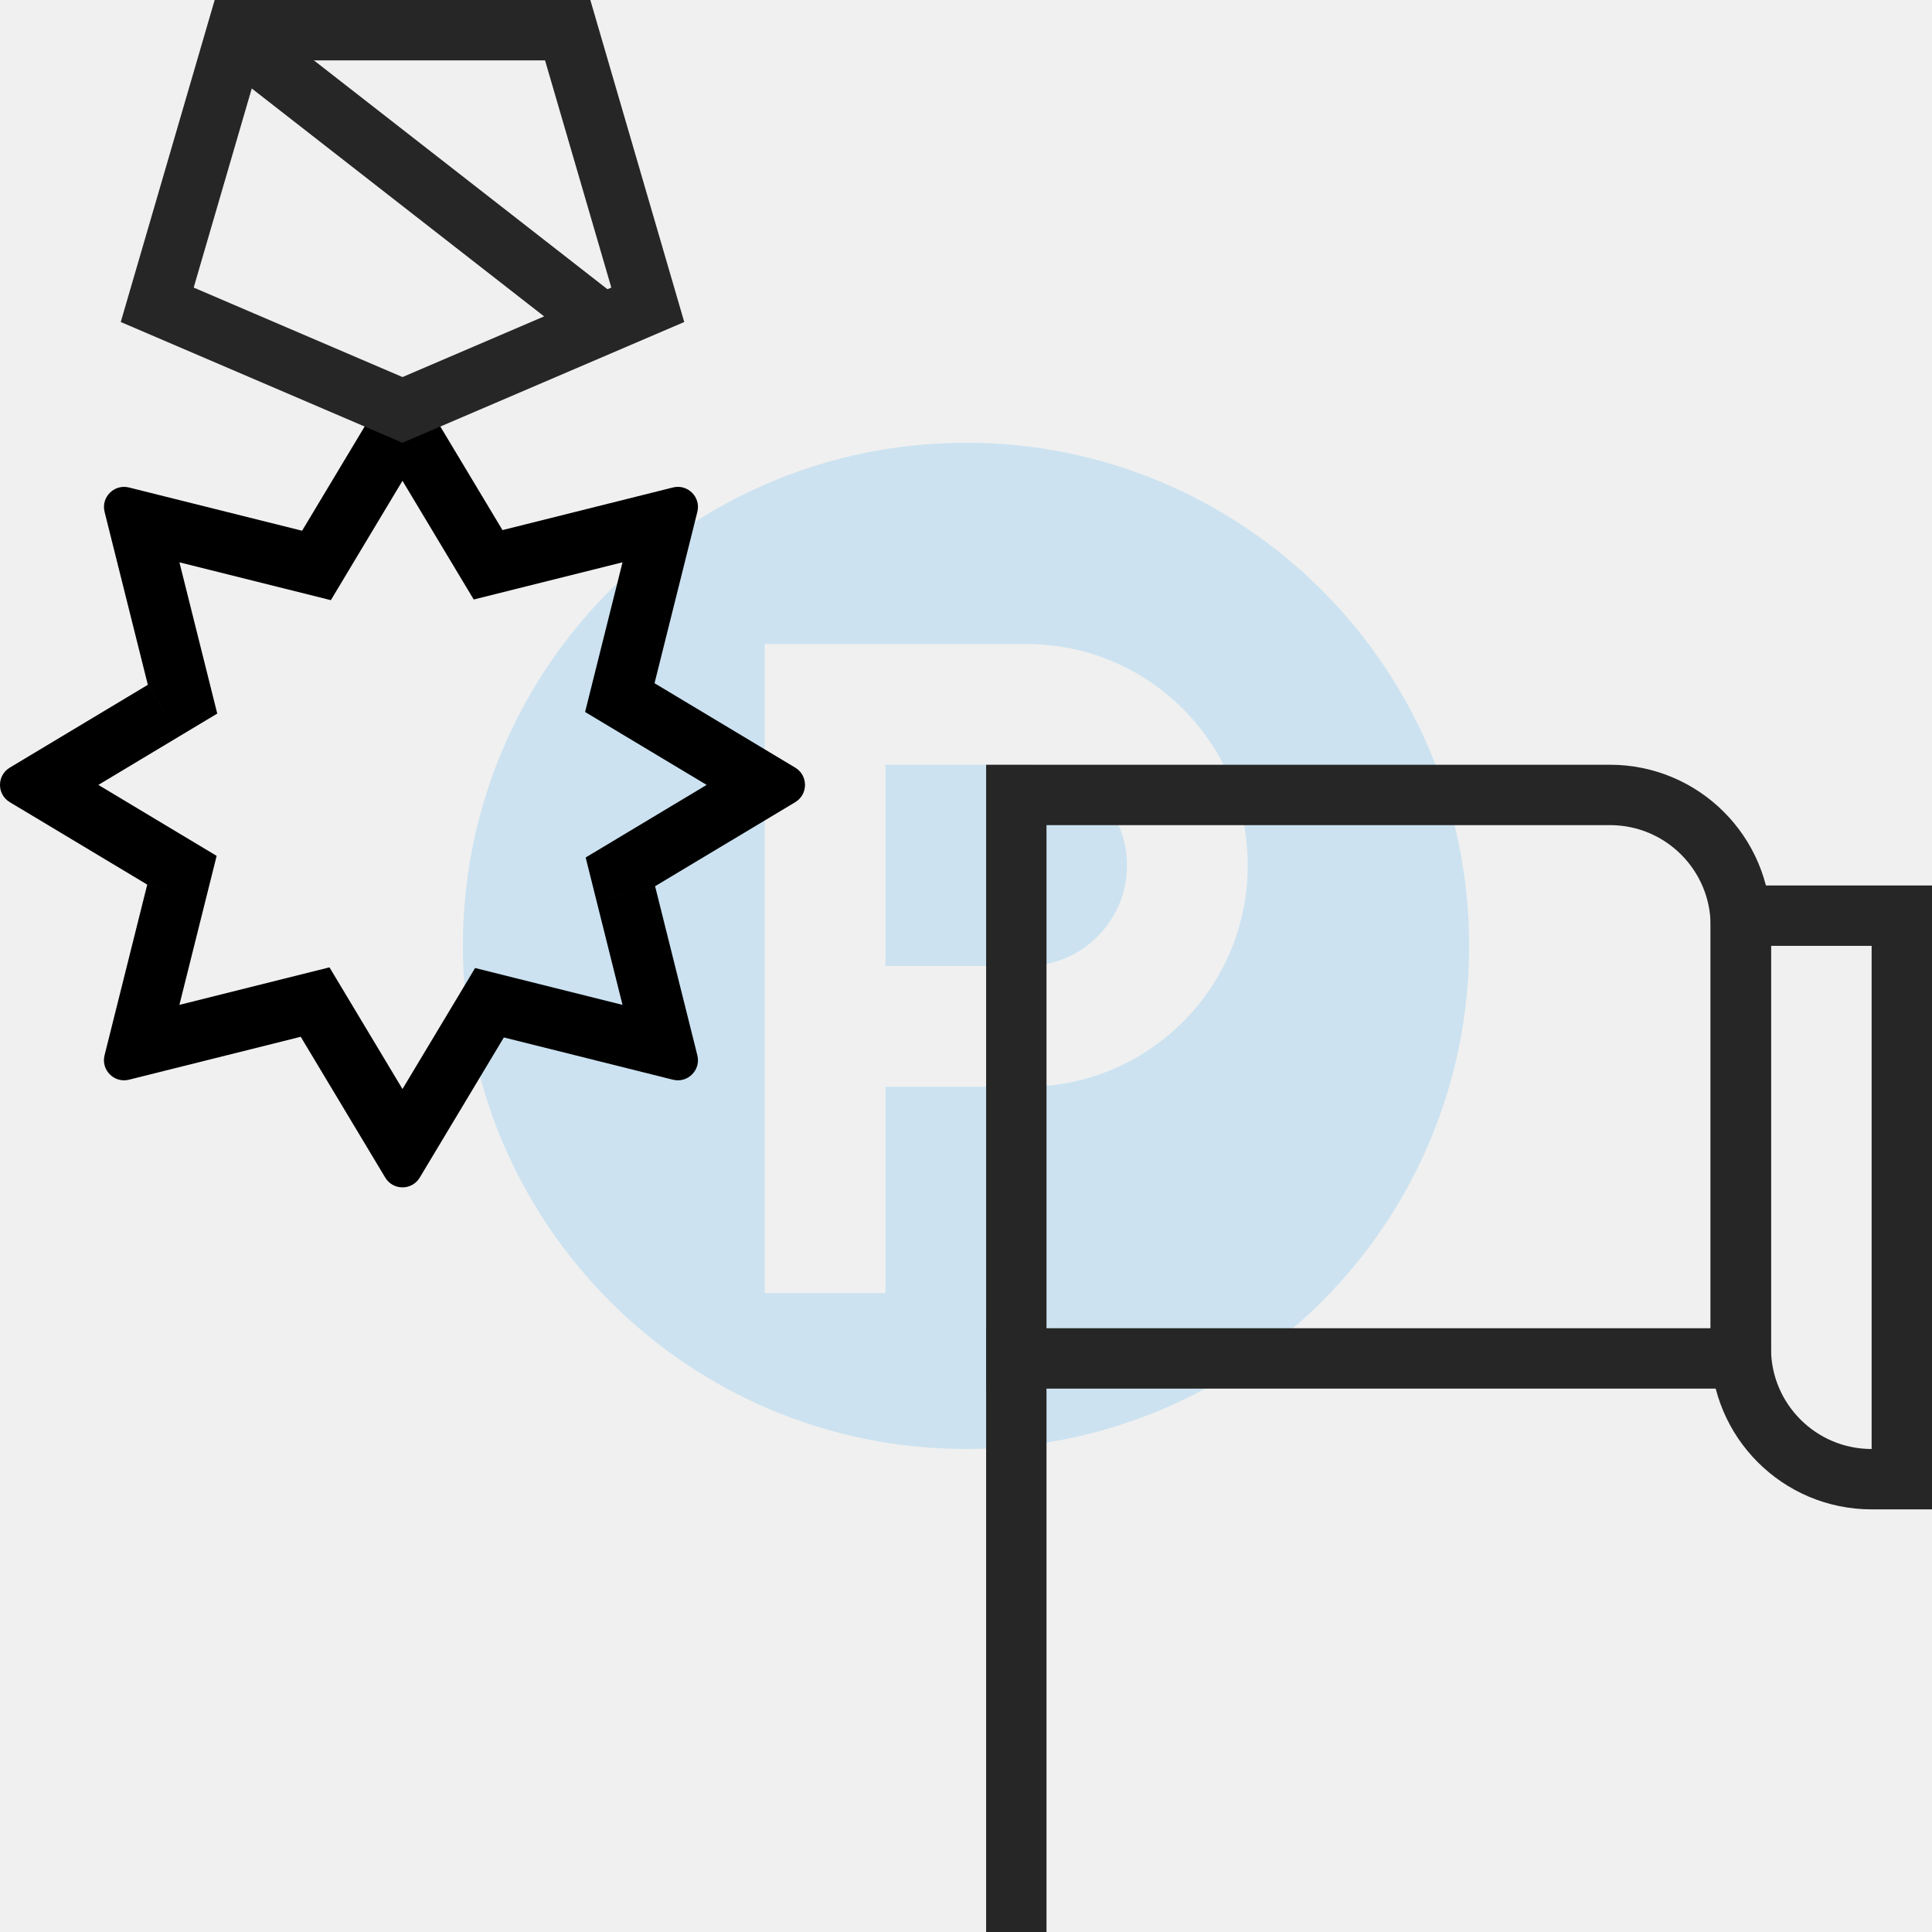
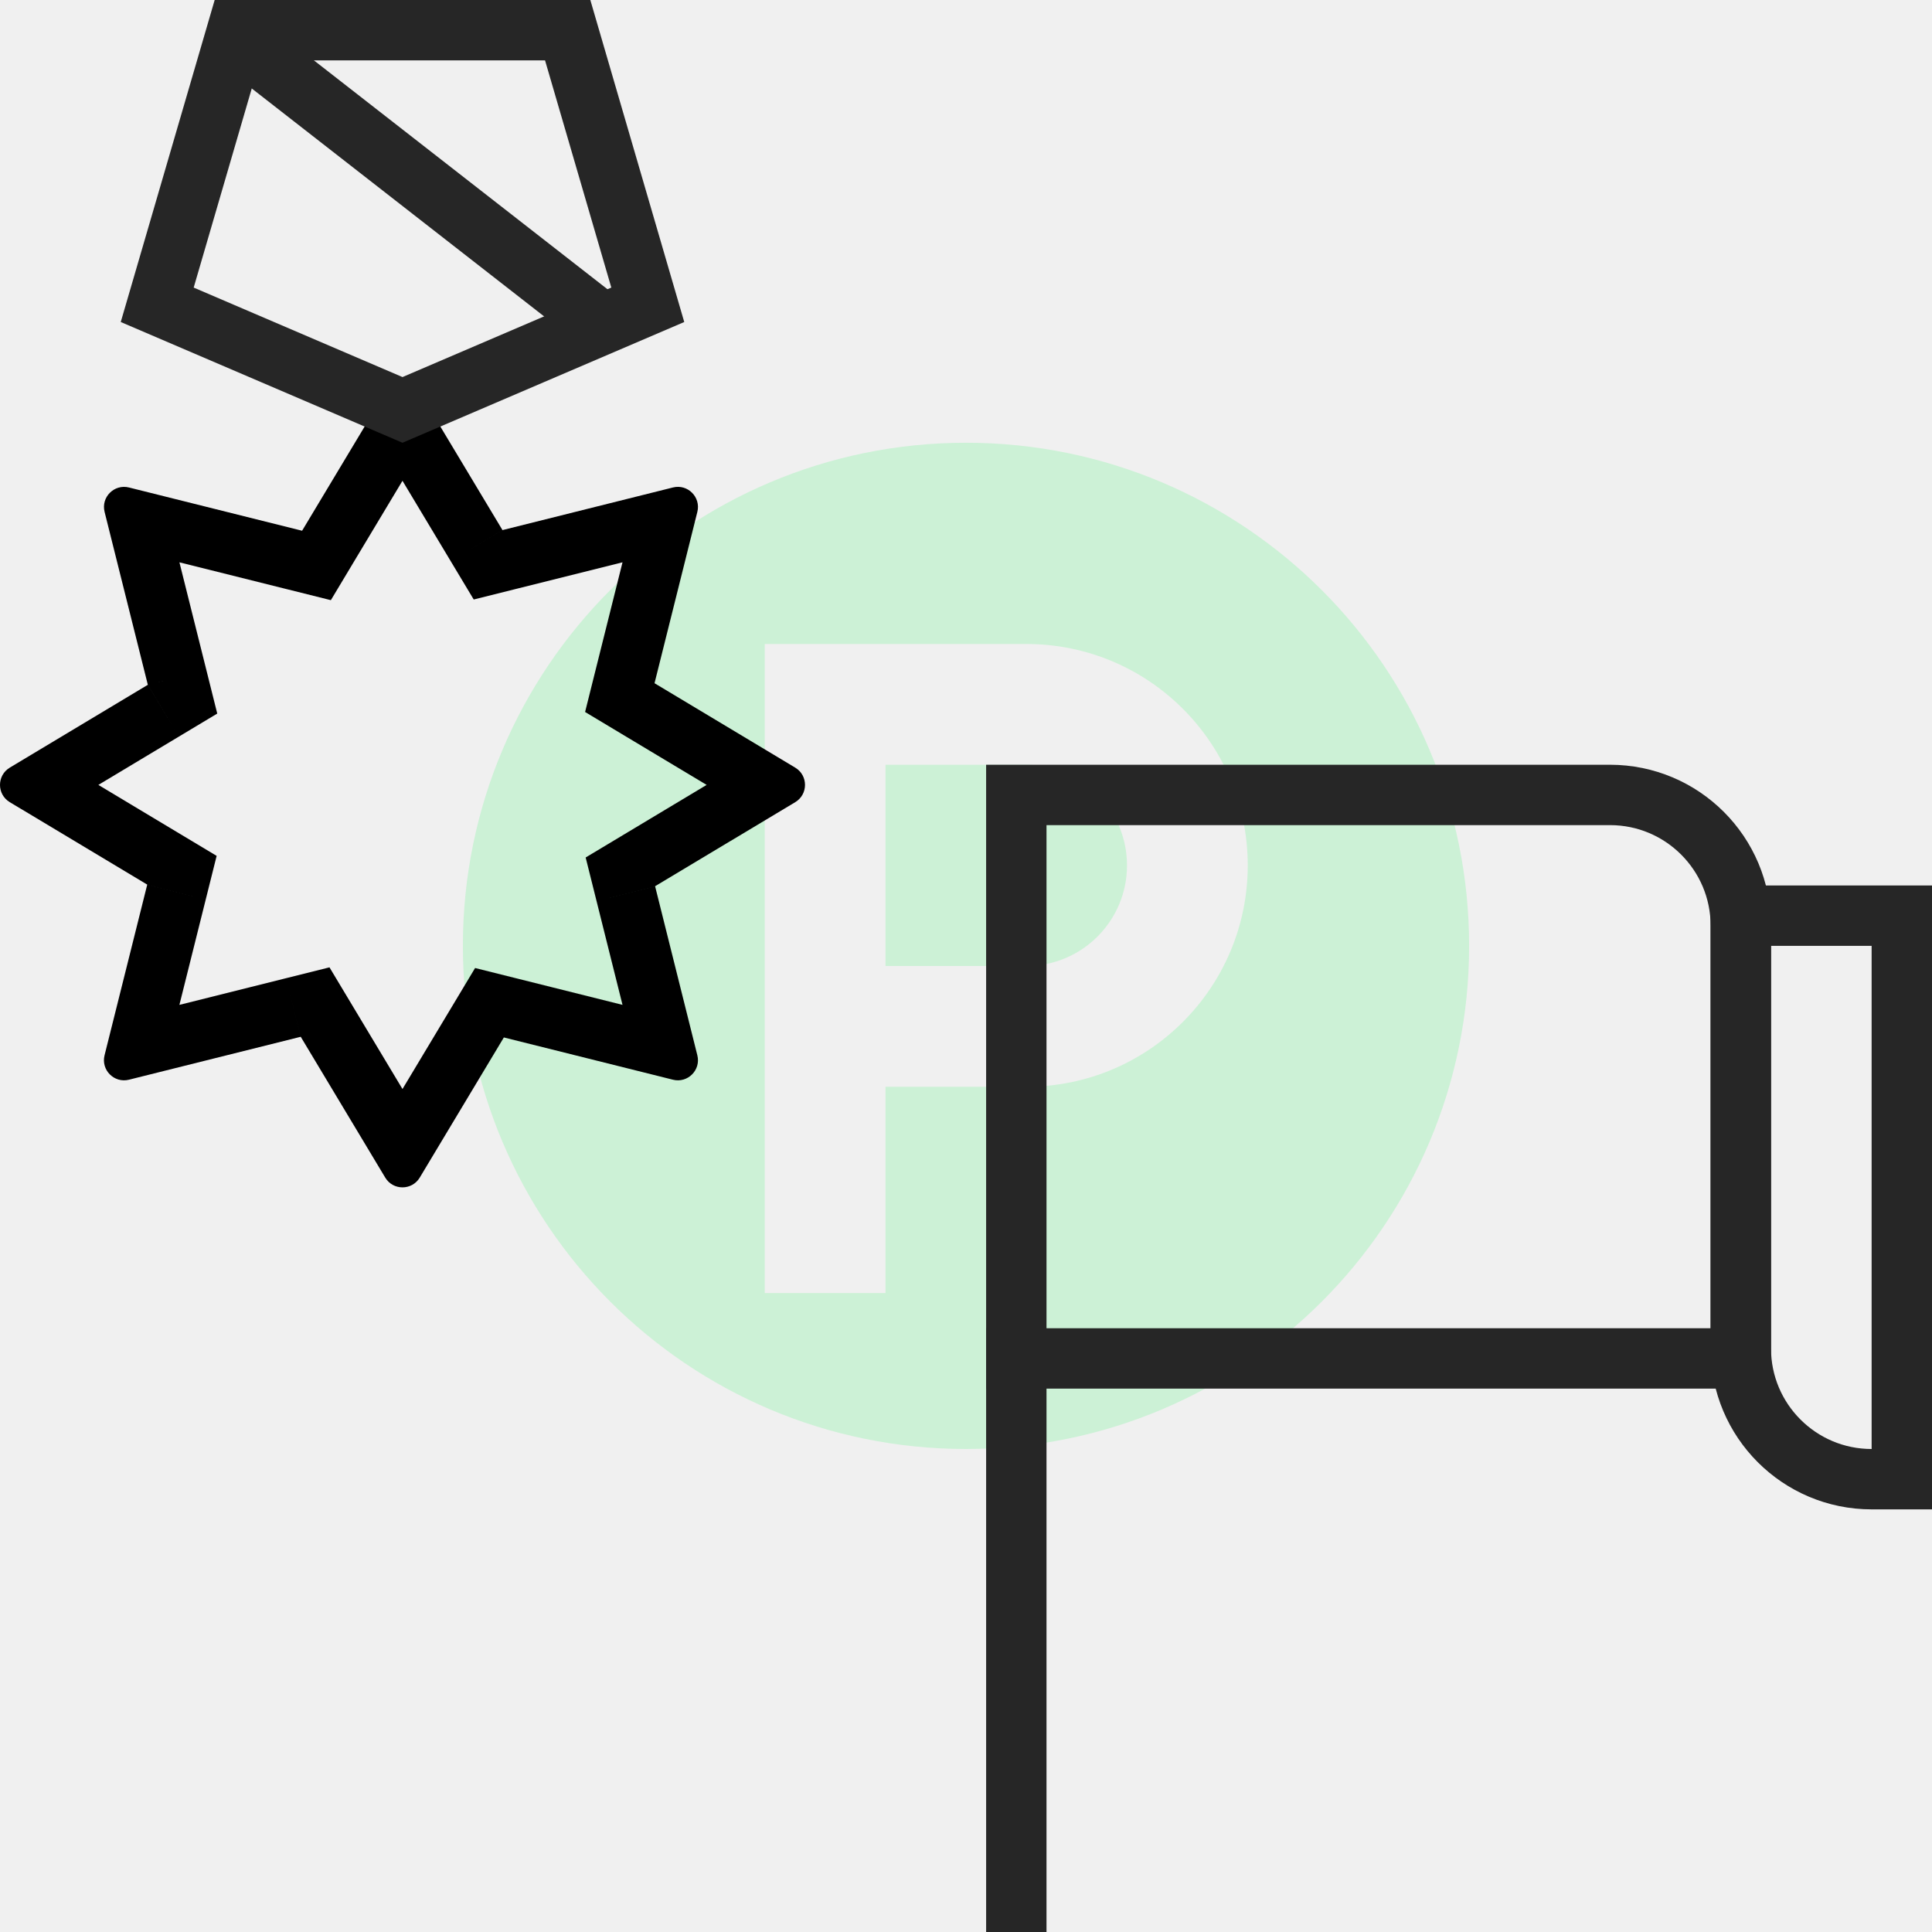
<svg xmlns="http://www.w3.org/2000/svg" width="96" height="96" viewBox="0 0 96 96" fill="none">
  <g clip-path="url(#clip0_1_2908)">
-     <path fill-rule="evenodd" clip-rule="evenodd" d="M48 72C61.807 72 73 60.807 73 47C73 33.193 61.807 22 48 22C34.193 22 23 33.193 23 47C23 60.807 34.193 72 48 72ZM44 38V48H51C53.761 48 56 45.761 56 43C56 40.239 53.761 38 51 38H44ZM44 64.25V54H51C57.075 54 62 49.075 62 43C62 36.925 57.075 32 51 32H44H43H38V64.25H44Z" fill="rgb(204 226 240)" />
+     <path fill-rule="evenodd" clip-rule="evenodd" d="M48 72C61.807 72 73 60.807 73 47C73 33.193 61.807 22 48 22C34.193 22 23 33.193 23 47C23 60.807 34.193 72 48 72ZM44 38V48H51C53.761 48 56 45.761 56 43C56 40.239 53.761 38 51 38H44ZM44 64.25V54H51C57.075 54 62 49.075 62 43C62 36.925 57.075 32 51 32H44H43H38V64.25H44Z" fill="rgb(204 241 214)" />
    <path d="M50.5 39.5H80C83.59 39.5 86.5 42.41 86.5 46V67.5H50.5V39.5Z" stroke="#262626" stroke-width="3" />
    <path d="M86.5 45.5H94.5V73.5H93C89.41 73.5 86.5 70.59 86.5 67V45.5Z" stroke="#262626" stroke-width="3" />
    <line x1="50.5" y1="66" x2="50.5" y2="107" stroke="#262626" stroke-width="3" />
    <mask id="path-5-inside-1_1_2908" fill="white">
      <path fill-rule="evenodd" clip-rule="evenodd" d="M32.551 44.036L34.651 52.438C34.835 53.17 34.171 53.833 33.439 53.65L25.036 51.55L20.857 58.514C20.468 59.161 19.53 59.161 19.142 58.514L14.943 51.517L6.408 53.65C5.676 53.833 5.012 53.17 5.195 52.438L7.316 43.956L0.486 39.859C-0.162 39.471 -0.162 38.532 0.486 38.144L7.346 34.028L5.197 25.436C5.013 24.703 5.677 24.04 6.409 24.223L15.011 26.372L19.142 19.489C19.53 18.842 20.468 18.842 20.857 19.489L24.968 26.34L33.439 24.222C34.171 24.039 34.835 24.703 34.651 25.435L32.523 33.949L39.515 38.144C40.162 38.532 40.162 39.471 39.515 39.859L32.551 44.036Z" />
    </mask>
    <path d="M34.651 52.438L37.562 51.71L34.651 52.438ZM32.551 44.036L31.008 41.464L29.101 42.608L29.64 44.764L32.551 44.036ZM33.439 53.65L32.711 56.561L32.711 56.561L33.439 53.65ZM25.036 51.55L25.764 48.639L23.607 48.1L22.464 50.006L25.036 51.55ZM20.857 58.514L18.284 56.97H18.284L20.857 58.514ZM19.142 58.514L21.714 56.97H21.714L19.142 58.514ZM14.943 51.517L17.515 49.973L16.372 48.067L14.215 48.606L14.943 51.517ZM6.408 53.65L7.136 56.56L7.136 56.56L6.408 53.65ZM5.195 52.438L2.285 51.71H2.285L5.195 52.438ZM7.316 43.956L10.226 44.684L10.765 42.527L8.859 41.384L7.316 43.956ZM0.486 39.859L2.029 37.286H2.029L0.486 39.859ZM0.486 38.144L2.029 40.716H2.029L0.486 38.144ZM7.346 34.028L8.889 36.601L10.795 35.457L10.256 33.3L7.346 34.028ZM5.197 25.436L8.107 24.708L5.197 25.436ZM6.409 24.223L5.682 27.134H5.682L6.409 24.223ZM15.011 26.372L14.284 29.283L16.44 29.822L17.583 27.916L15.011 26.372ZM19.142 19.489L21.714 21.032L21.714 21.032L19.142 19.489ZM20.857 19.489L18.284 21.032L18.284 21.032L20.857 19.489ZM24.968 26.34L22.395 27.883L23.539 29.789L25.695 29.25L24.968 26.34ZM33.439 24.222L32.711 21.312L32.711 21.312L33.439 24.222ZM34.651 25.435L37.562 26.163V26.163L34.651 25.435ZM32.523 33.949L29.612 33.221L29.073 35.378L30.979 36.522L32.523 33.949ZM39.515 38.144L41.058 35.571L41.058 35.571L39.515 38.144ZM39.515 39.859L41.058 42.431L41.058 42.431L39.515 39.859ZM37.562 51.71L35.461 43.309L29.64 44.764L31.741 53.165L37.562 51.71ZM32.711 56.561C35.64 57.293 38.295 54.64 37.562 51.71L31.741 53.165C31.375 51.7 32.702 50.374 34.166 50.74L32.711 56.561ZM24.308 54.46L32.711 56.561L34.166 50.74L25.764 48.639L24.308 54.46ZM23.429 60.058L27.608 53.093L22.464 50.006L18.284 56.97L23.429 60.058ZM16.57 60.058C18.123 62.647 21.875 62.647 23.429 60.058L18.284 56.97C19.061 55.676 20.937 55.676 21.714 56.97L16.57 60.058ZM12.37 53.06L16.57 60.058L21.714 56.97L17.515 49.973L12.37 53.06ZM7.136 56.56L15.67 54.427L14.215 48.606L5.681 50.74L7.136 56.56ZM2.285 51.71C1.552 54.64 4.207 57.293 7.136 56.56L5.681 50.74C7.144 50.374 8.472 51.7 8.106 53.165L2.285 51.71ZM4.405 43.229L2.285 51.71L8.106 53.165L10.226 44.684L4.405 43.229ZM-1.058 42.431L5.773 46.529L8.859 41.384L2.029 37.286L-1.058 42.431ZM-1.058 35.571C-3.647 37.125 -3.647 40.878 -1.058 42.431L2.029 37.286C3.324 38.063 3.324 39.94 2.029 40.716L-1.058 35.571ZM5.802 31.456L-1.058 35.571L2.029 40.716L8.889 36.601L5.802 31.456ZM2.286 26.163L4.435 34.756L10.256 33.3L8.107 24.708L2.286 26.163ZM7.137 21.312C4.209 20.581 1.553 23.232 2.286 26.163L8.107 24.708C8.474 26.175 7.144 27.499 5.682 27.134L7.137 21.312ZM15.738 23.462L7.137 21.312L5.682 27.134L14.284 29.283L15.738 23.462ZM16.569 17.945L12.439 24.829L17.583 27.916L21.714 21.032L16.569 17.945ZM23.429 17.945C21.875 15.356 18.123 15.356 16.569 17.945L21.714 21.032C20.937 22.327 19.061 22.327 18.284 21.032L23.429 17.945ZM27.54 24.796L23.429 17.945L18.284 21.032L22.395 27.883L27.54 24.796ZM32.711 21.312L24.24 23.429L25.695 29.25L34.166 27.133L32.711 21.312ZM37.562 26.163C38.294 23.232 35.64 20.58 32.711 21.312L34.166 27.133C32.702 27.499 31.375 26.173 31.741 24.707L37.562 26.163ZM35.433 34.677L37.562 26.163L31.741 24.707L29.612 33.221L35.433 34.677ZM41.058 35.571L34.066 31.377L30.979 36.522L37.971 40.716L41.058 35.571ZM41.058 42.431C43.648 40.878 43.648 37.125 41.058 35.571L37.971 40.716C36.676 39.94 36.677 38.063 37.971 37.286L41.058 42.431ZM34.094 46.609L41.058 42.431L37.971 37.286L31.008 41.464L34.094 46.609Z" fill="currentColor" mask="url(#path-5-inside-1_1_2908)" />
    <path d="M7.812 15.145L11.792 1.5H28.208L32.188 15.145L20 20.368L7.812 15.145Z" stroke="#262626" stroke-width="3" />
    <path d="M11.278 1.534L29.392 15.656" stroke="#262626" stroke-width="3" />
  </g>
  <defs>
    <clipPath id="clip0_1_2908">
      <rect width="96" height="96" fill="white" />
    </clipPath>
  </defs>
</svg>
